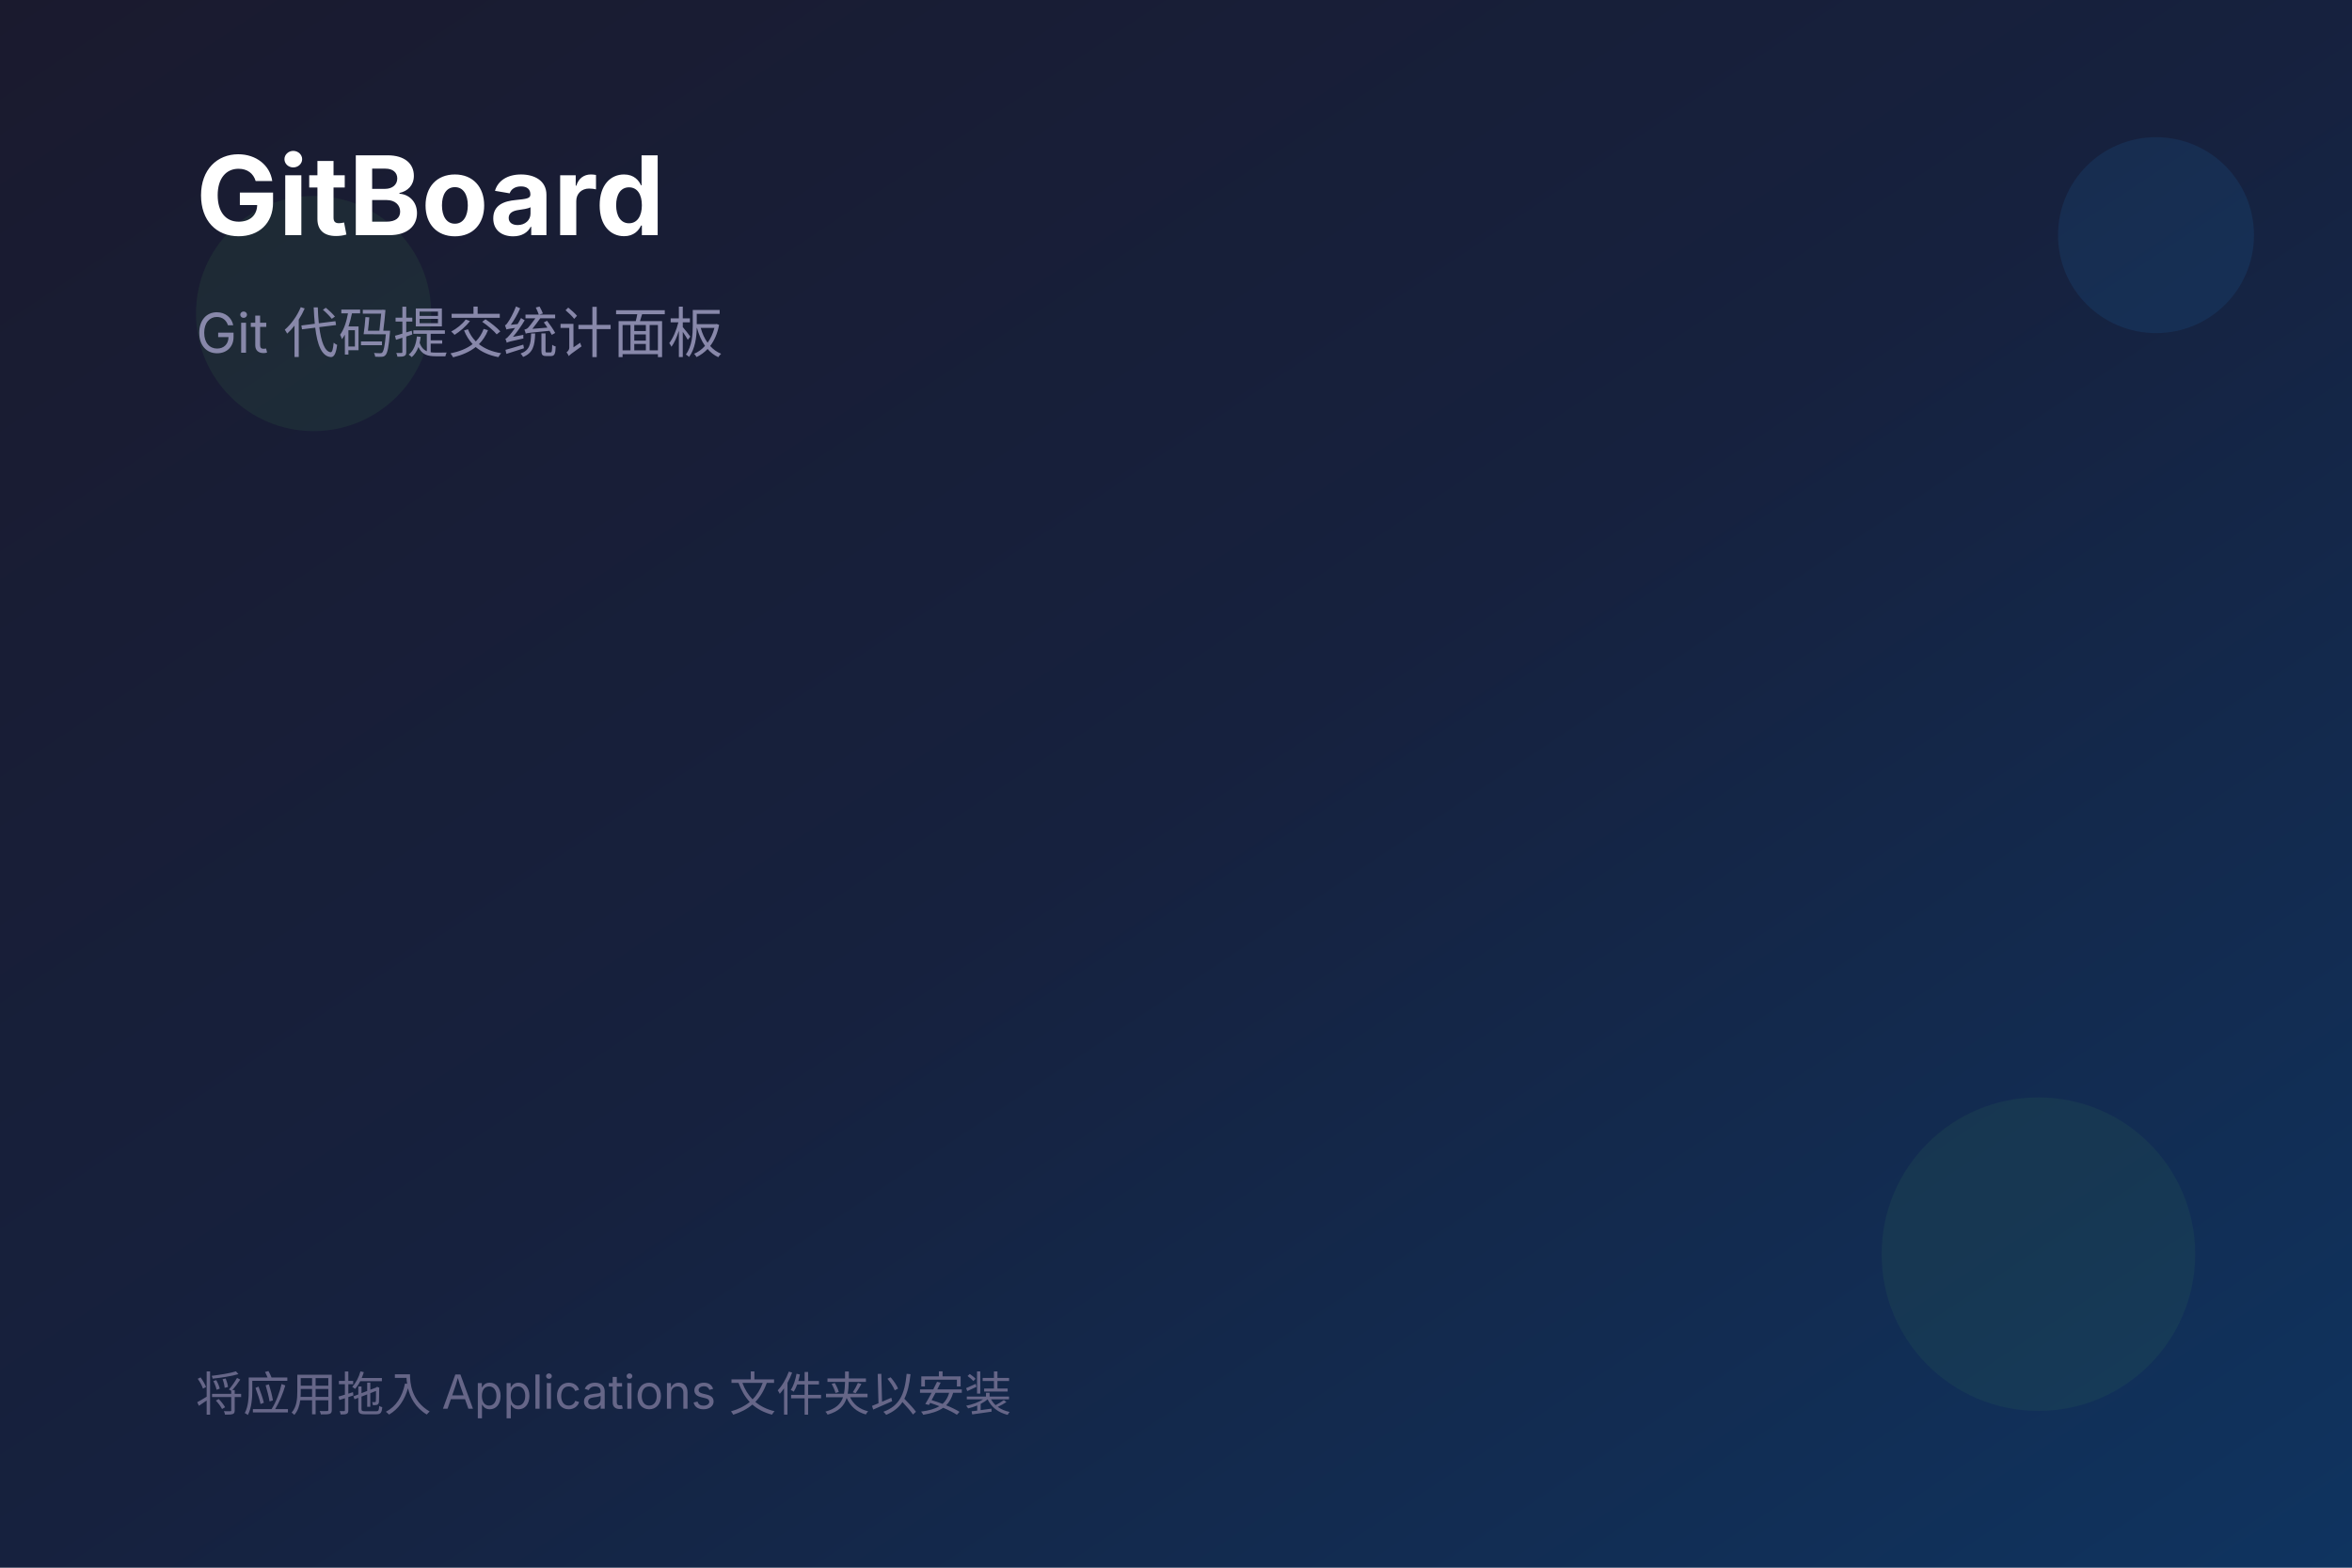
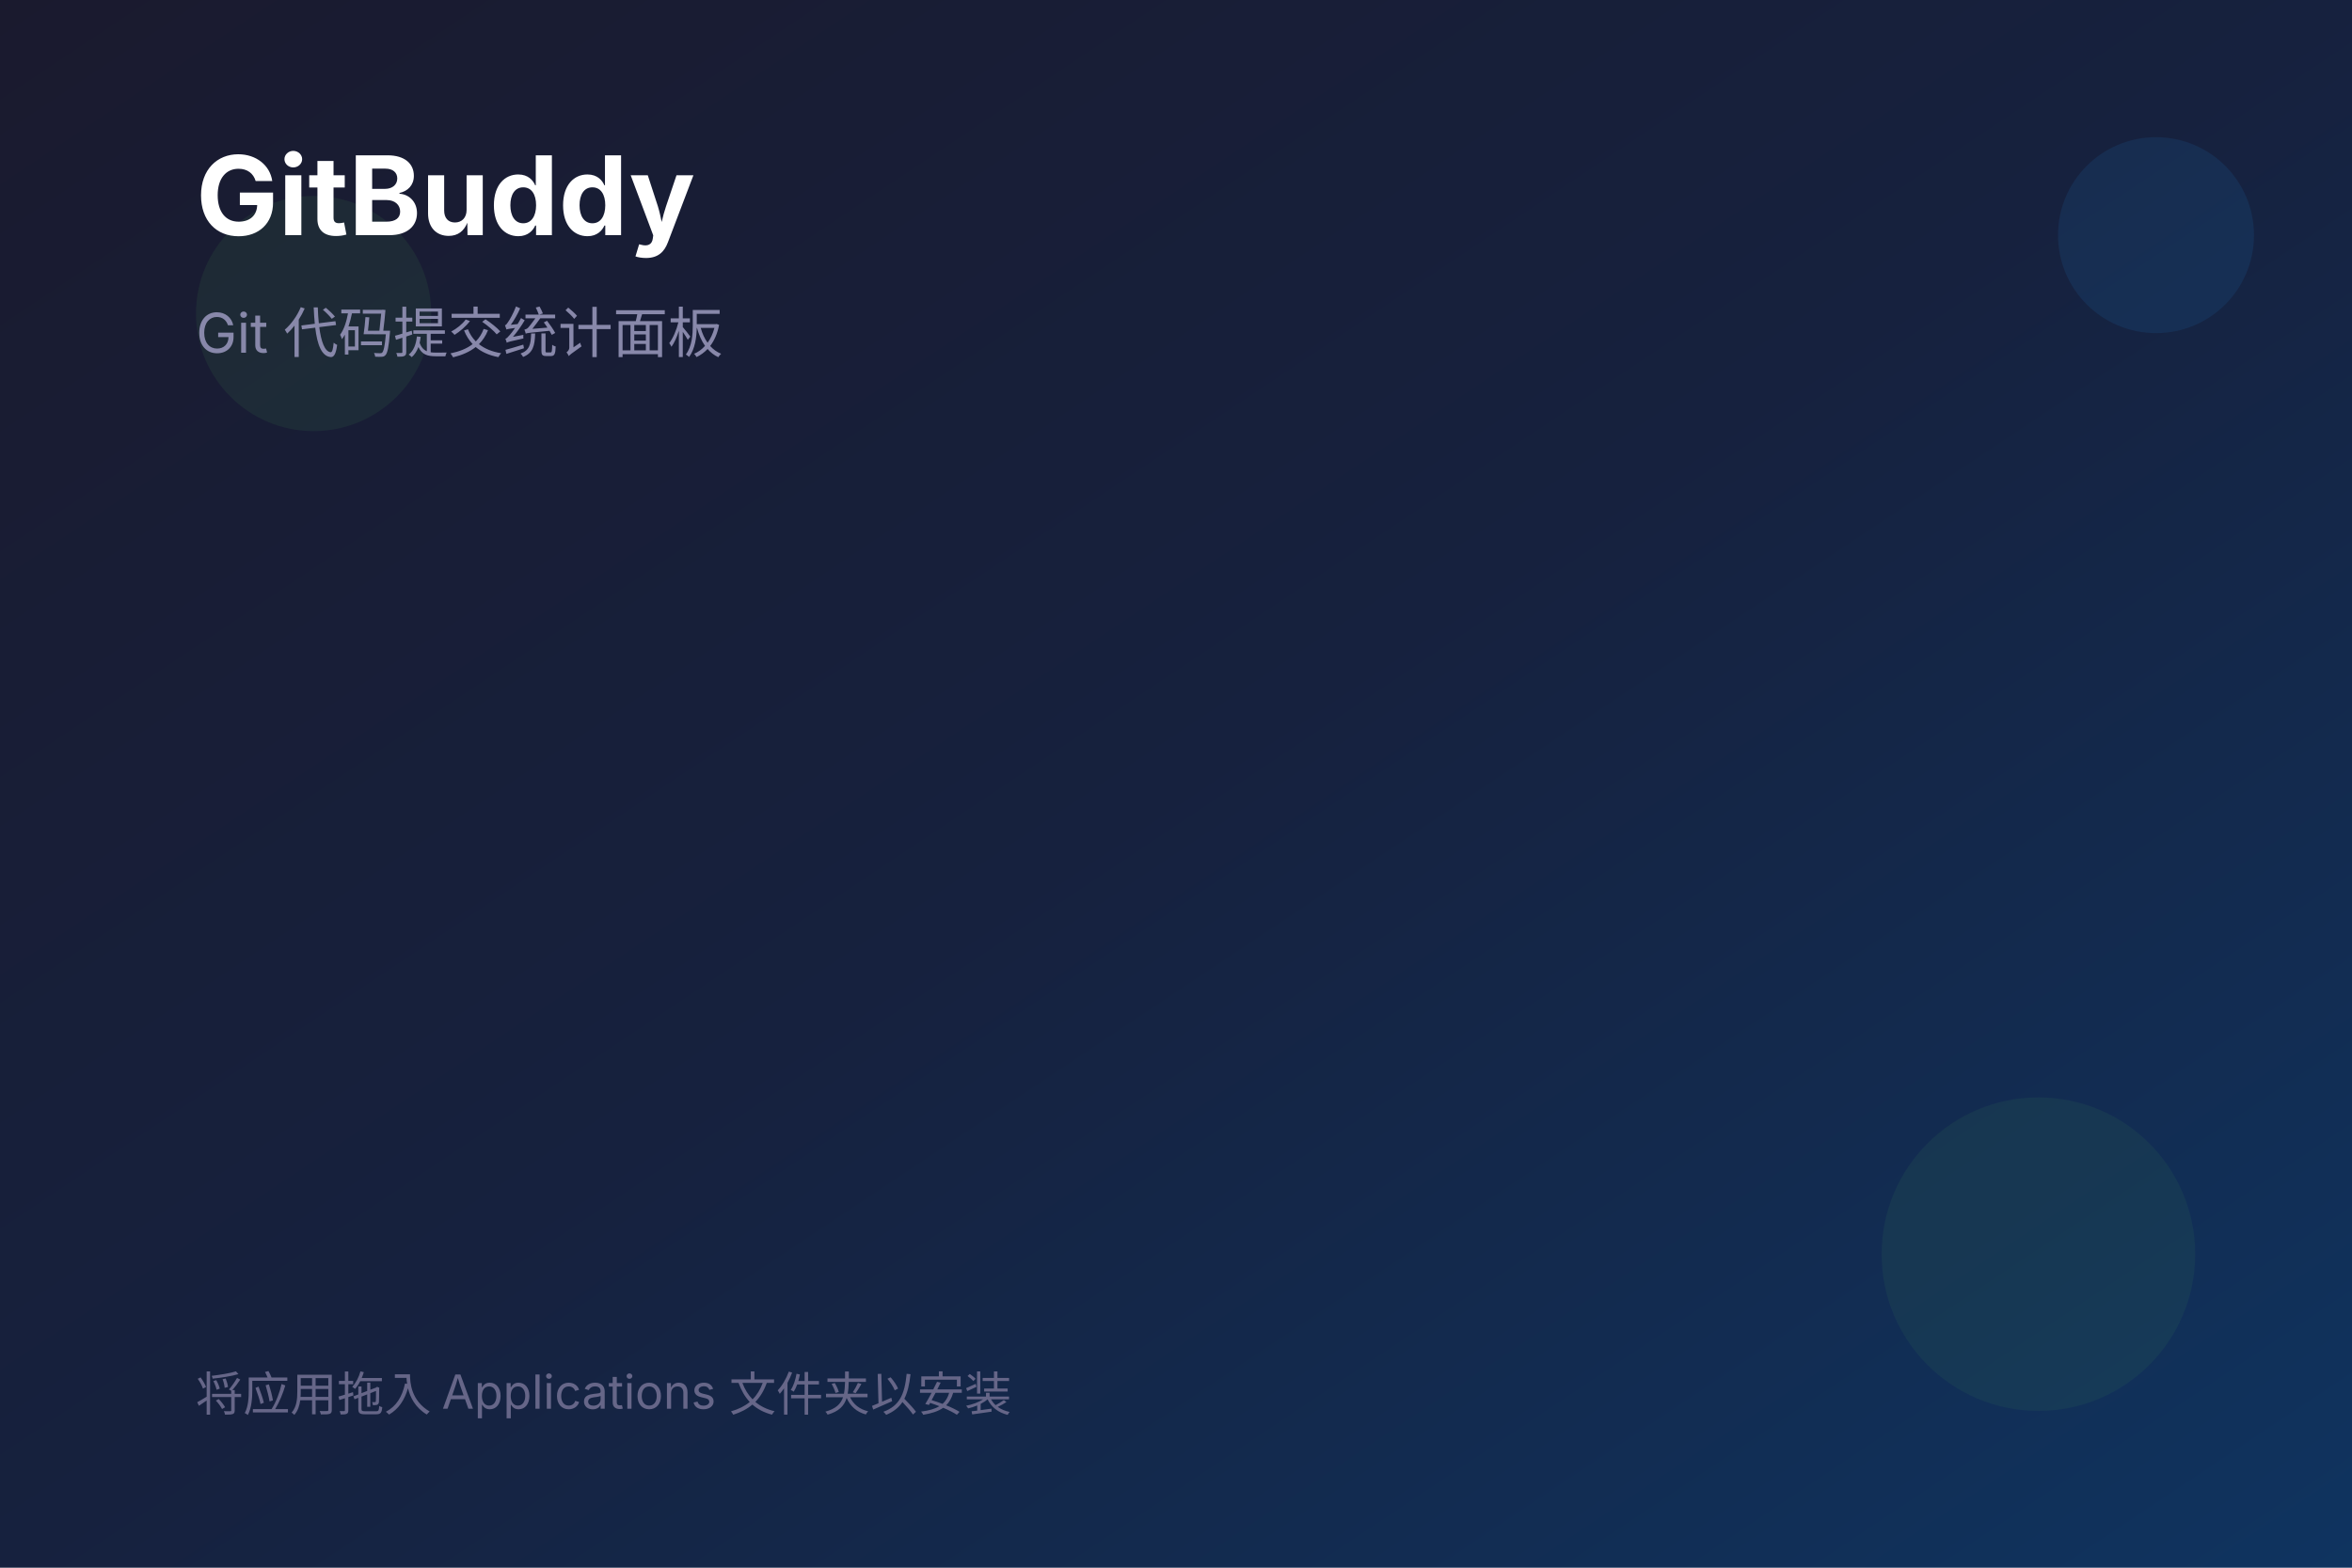
<svg xmlns="http://www.w3.org/2000/svg" width="600" height="400" viewBox="0 0 600 400">
  <defs>
    <linearGradient id="bg-gradient" x1="0%" y1="0%" x2="100%" y2="100%">
      <stop offset="0%" style="stop-color:#1a1a2e" />
      <stop offset="50%" style="stop-color:#16213e" />
      <stop offset="100%" style="stop-color:#0f3460" />
    </linearGradient>
    <filter id="glow">
      <feGaussianBlur stdDeviation="3" result="coloredBlur" />
      <feMerge>
        <feMergeNode in="coloredBlur" />
        <feMergeNode in="SourceGraphic" />
      </feMerge>
    </filter>
  </defs>
  <rect width="600" height="400" fill="url(#bg-gradient)" />
  <circle cx="80" cy="80" r="30" fill="#4caf50" opacity="0.1" />
  <circle cx="520" cy="320" r="40" fill="#4caf50" opacity="0.08" />
  <circle cx="550" cy="60" r="25" fill="#2196f3" opacity="0.1" />
-   <text x="50" y="60" font-family="-apple-system, BlinkMacSystemFont, sans-serif" font-size="28" font-weight="700" fill="white">GitBoard</text>
+   <text x="50" y="60" font-family="-apple-system, BlinkMacSystemFont, sans-serif" font-size="28" font-weight="700" fill="white">GitBuddy</text>
  <text x="50" y="90" font-family="-apple-system, BlinkMacSystemFont, sans-serif" font-size="14" fill="#8888aa">Git 代码提交统计面板</text>
  <text x="50" y="360" font-family="-apple-system, BlinkMacSystemFont, sans-serif" font-size="12" fill="#666688">将应用拖入 Applications 文件夹以安装</text>
</svg>
